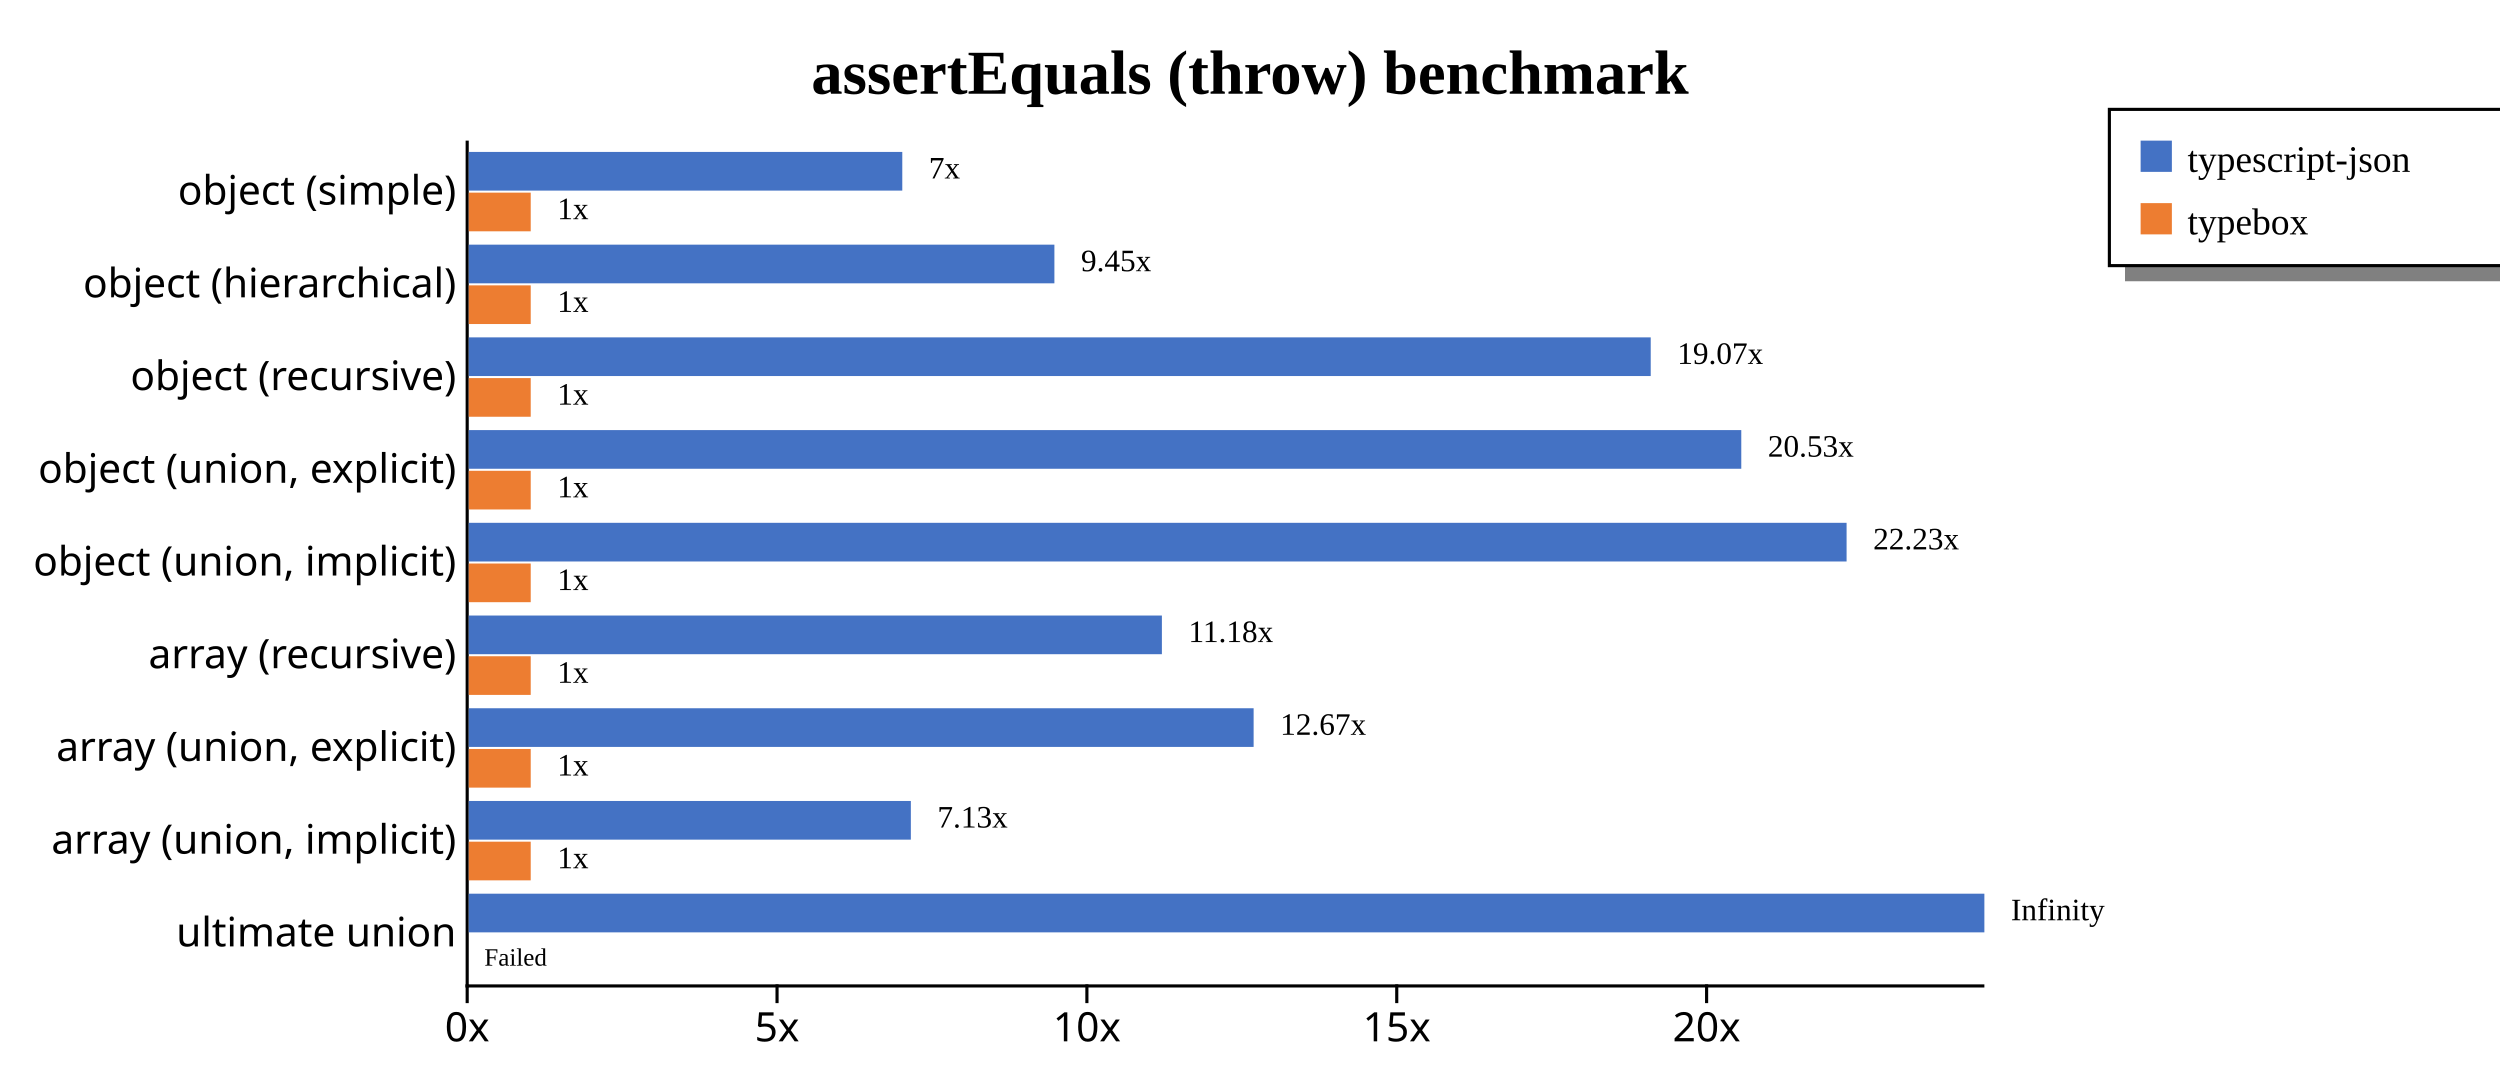
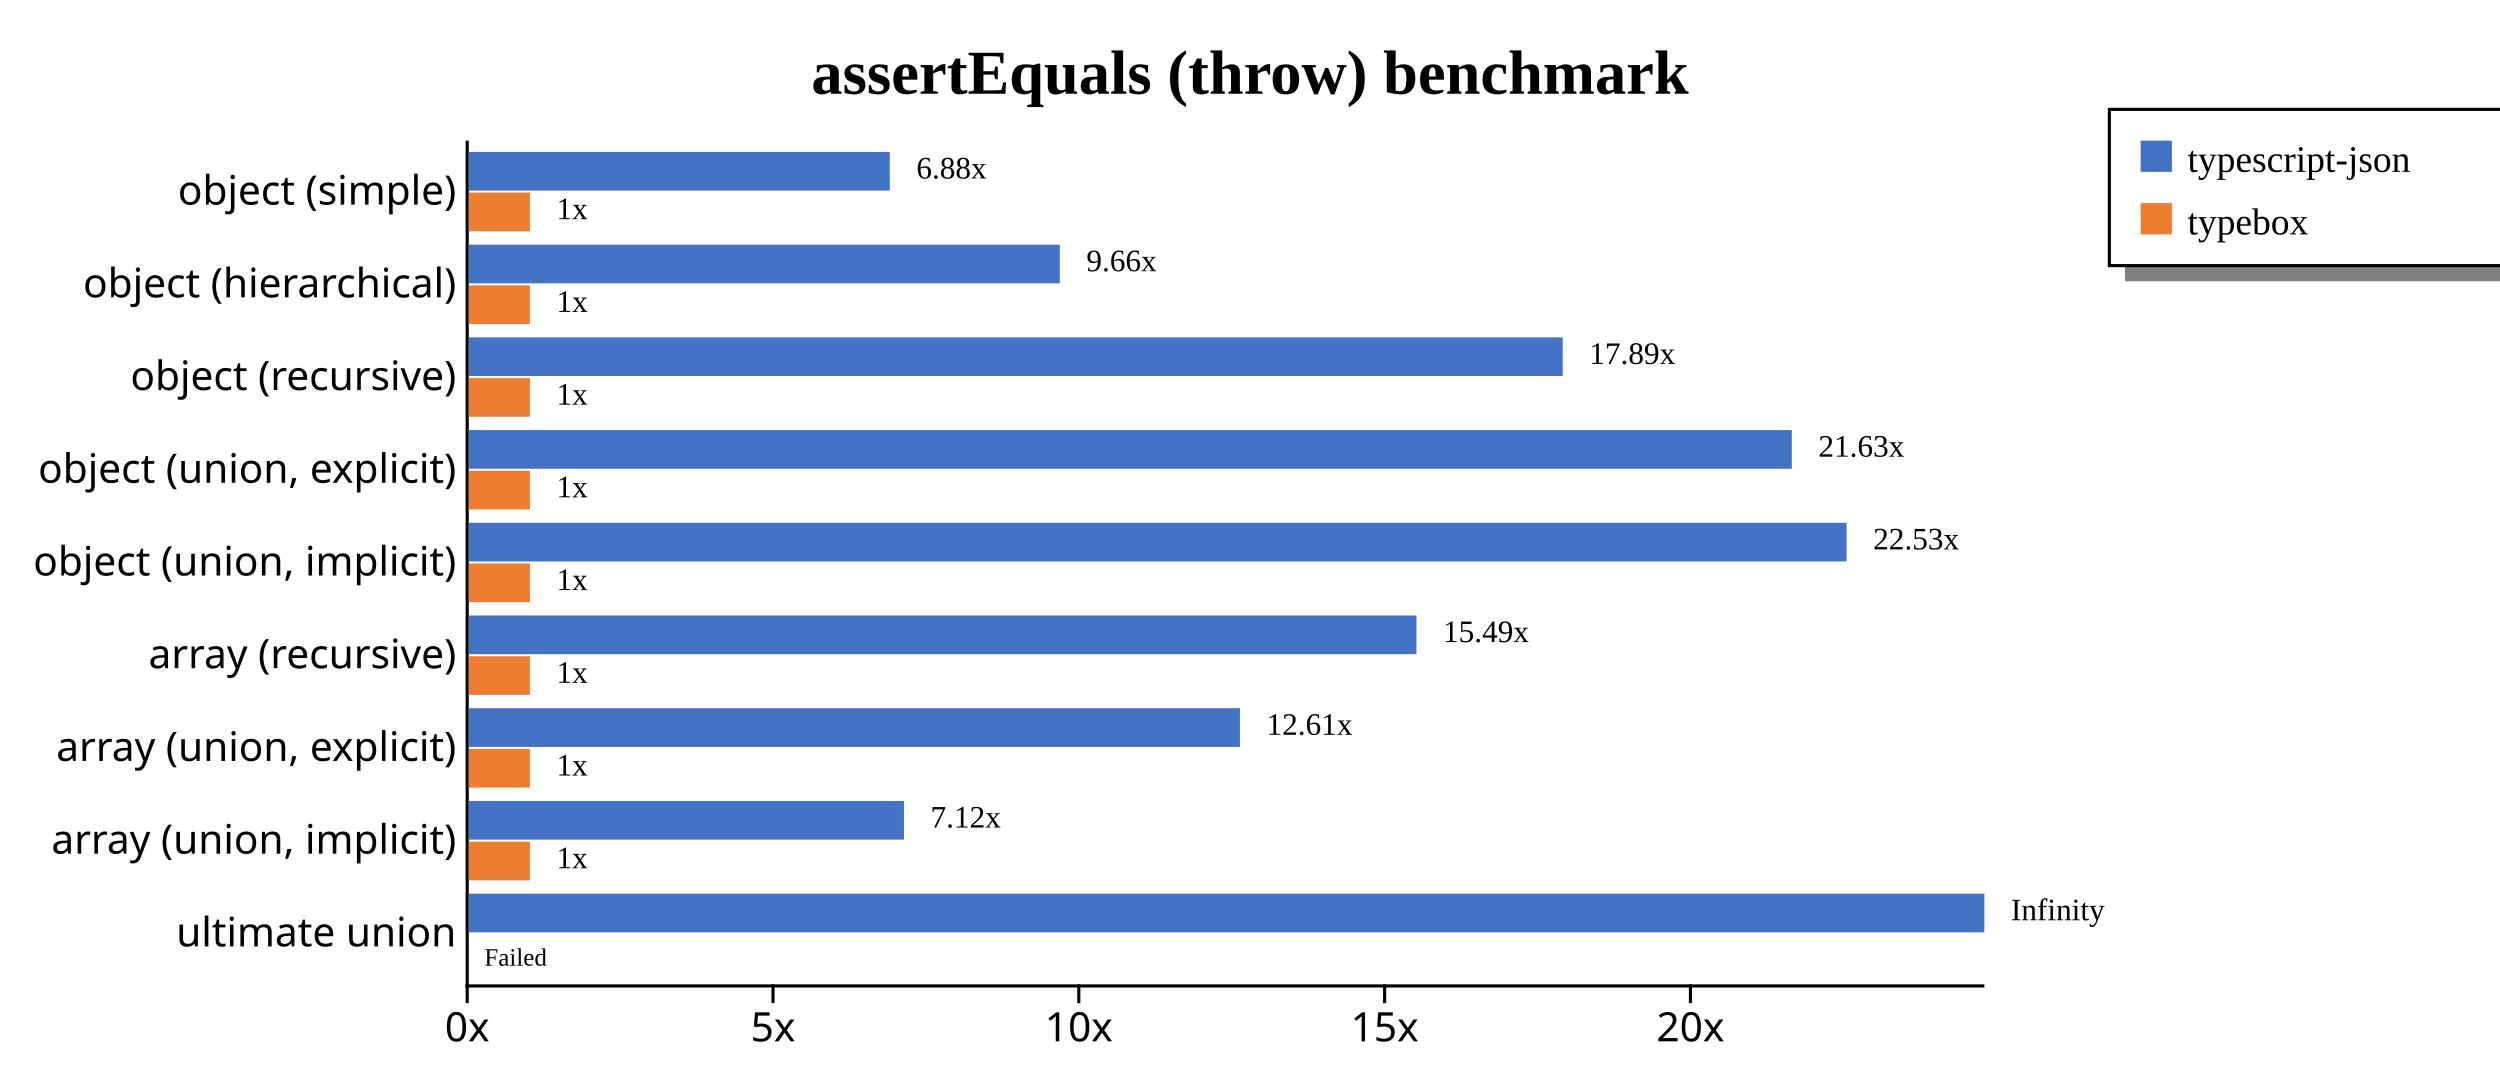
<svg xmlns="http://www.w3.org/2000/svg" width="800" height="345" style="background-color: white;">
  <g class="y axis" transform="translate(149,45)" fill="none" font-size="10" font-family="sans-serif" text-anchor="end" style="font-size: 13px;">
    <path class="domain" stroke="#000" d="M0,0.5H0.5V270.5H0" />
    <g class="tick" opacity="1" transform="translate(0,16.31868)" style="font-size: 13px;">
      <line stroke="#000" x2="0" />
      <text fill="#000" x="-3" dy="0.32em">object (simple)    </text>
    </g>
    <g class="tick" opacity="1" transform="translate(0,45.98901)" style="font-size: 13px;">
      <line stroke="#000" x2="0" />
      <text fill="#000" x="-3" dy="0.32em">object (hierarchical)    </text>
    </g>
    <g class="tick" opacity="1" transform="translate(0,75.65934)" style="font-size: 13px;">
      <line stroke="#000" x2="0" />
      <text fill="#000" x="-3" dy="0.32em">object (recursive)    </text>
    </g>
    <g class="tick" opacity="1" transform="translate(0,105.3297)" style="font-size: 13px;">
      <line stroke="#000" x2="0" />
      <text fill="#000" x="-3" dy="0.32em">object (union, explicit)    </text>
    </g>
    <g class="tick" opacity="1" transform="translate(0,135)" style="font-size: 13px;">
      <line stroke="#000" x2="0" />
      <text fill="#000" x="-3" dy="0.32em">object (union, implicit)    </text>
    </g>
    <g class="tick" opacity="1" transform="translate(0,164.6703)" style="font-size: 13px;">
      <line stroke="#000" x2="0" />
      <text fill="#000" x="-3" dy="0.32em">array (recursive)    </text>
    </g>
    <g class="tick" opacity="1" transform="translate(0,194.3407)" style="font-size: 13px;">
      <line stroke="#000" x2="0" />
      <text fill="#000" x="-3" dy="0.32em">array (union, explicit)    </text>
    </g>
    <g class="tick" opacity="1" transform="translate(0,224.011)" style="font-size: 13px;">
      <line stroke="#000" x2="0" />
      <text fill="#000" x="-3" dy="0.32em">array (union, implicit)    </text>
    </g>
    <g class="tick" opacity="1" transform="translate(0,253.6813)" style="font-size: 13px;">
      <line stroke="#000" x2="0" />
      <text fill="#000" x="-3" dy="0.32em">ultimate union    </text>
    </g>
  </g>
  <g class="x axis" transform="translate(149,315)" fill="none" font-size="10" font-family="sans-serif" text-anchor="middle" style="font-size: 13px;">
    <path class="domain" stroke="#000" d="M0.5,0V0.5H485.5V0" />
    <g class="tick" opacity="1" transform="translate(0.5,0)" style="font-size: 13px;">
      <line stroke="#000" y2="6" />
      <text fill="#000" y="9" dy="0.71em">0x</text>
    </g>
-     <g class="tick" opacity="1" transform="translate(99.65315,0)" style="font-size: 13px;">
+     <g class="tick" opacity="1" transform="translate(98.35916,0)" style="font-size: 13px;">
      <line stroke="#000" y2="6" />
      <text fill="#000" y="9" dy="0.71em">5x</text>
    </g>
-     <g class="tick" opacity="1" transform="translate(198.8063,0)" style="font-size: 13px;">
+     <g class="tick" opacity="1" transform="translate(196.2183,0)" style="font-size: 13px;">
      <line stroke="#000" y2="6" />
      <text fill="#000" y="9" dy="0.71em">10x</text>
    </g>
-     <g class="tick" opacity="1" transform="translate(297.9594,0)" style="font-size: 13px;">
+     <g class="tick" opacity="1" transform="translate(294.0775,0)" style="font-size: 13px;">
      <line stroke="#000" y2="6" />
      <text fill="#000" y="9" dy="0.71em">15x</text>
    </g>
-     <g class="tick" opacity="1" transform="translate(397.1126,0)" style="font-size: 13px;">
+     <g class="tick" opacity="1" transform="translate(391.9366,0)" style="font-size: 13px;">
      <line stroke="#000" y2="6" />
      <text fill="#000" y="9" dy="0.71em">20x</text>
    </g>
  </g>
  <text transform="translate(400, 30)" style="text-anchor: middle; font-size: 20px; font-weight: bold;">assertEquals (throw) benchmark</text>
  <rect x="680" y="85" width="200" height="5" fill="gray" />
  <rect x="675" y="35" width="200" height="50" fill="none" stroke="black" />
  <rect x="685" y="45" width="10" height="10" style="fill: #4472c4;" />
  <text x="700" y="55" style="font-size: 12px;">typescript-json</text>
  <rect x="685" y="65" width="10" height="10" style="fill: #ed7d31;" />
  <text x="700" y="75" style="font-size: 12px;">typebox</text>
  <g style="font-size: 13px;">
    <g style="font-size: 13px;">
-       <rect x="150" y="48.618" width="138.732" height="12.375" fill="#4472c4" />
-       <rect x="150" y="61.644" width="19.831" height="12.375" fill="#ed7d31" />
-       <text class="label" x="297.232" y="57.118" font-size="10px">7x</text>
-       <text class="label" x="178.331" y="70.144" font-size="10px">1x</text>
-       <text class="label" x="293.732" y="58.618" font-size="8px" />
-       <text class="label" x="174.831" y="71.644" font-size="8px" />
+       <rect x="150" y="48.618" width="134.728" height="12.375" fill="#4472c4" />
+       <rect x="150" y="61.644" width="19.572" height="12.375" fill="#ed7d31" />
+       <text class="label" x="293.228" y="57.118" font-size="10px">6.88x</text>
+       <text class="label" x="178.072" y="70.144" font-size="10px">1x</text>
+       <text class="label" x="289.728" y="58.618" font-size="8px" />
+       <text class="label" x="174.572" y="71.644" font-size="8px" />
    </g>
    <g style="font-size: 13px;">
-       <rect x="150" y="78.289" width="187.408" height="12.375" fill="#4472c4" />
-       <rect x="150" y="91.315" width="19.831" height="12.375" fill="#ed7d31" />
-       <text class="label" x="345.908" y="86.789" font-size="10px">9.45x</text>
-       <text class="label" x="178.331" y="99.815" font-size="10px">1x</text>
-       <text class="label" x="342.408" y="88.289" font-size="8px" />
-       <text class="label" x="174.831" y="101.315" font-size="8px" />
+       <rect x="150" y="78.289" width="189.142" height="12.375" fill="#4472c4" />
+       <rect x="150" y="91.315" width="19.572" height="12.375" fill="#ed7d31" />
+       <text class="label" x="347.642" y="86.789" font-size="10px">9.66x</text>
+       <text class="label" x="178.072" y="99.815" font-size="10px">1x</text>
+       <text class="label" x="344.142" y="88.289" font-size="8px" />
+       <text class="label" x="174.572" y="101.315" font-size="8px" />
    </g>
    <g style="font-size: 13px;">
-       <rect x="150" y="107.959" width="378.231" height="12.375" fill="#4472c4" />
-       <rect x="150" y="120.985" width="19.831" height="12.375" fill="#ed7d31" />
-       <text class="label" x="536.731" y="116.459" font-size="10px">19.07x</text>
-       <text class="label" x="178.331" y="129.485" font-size="10px">1x</text>
-       <text class="label" x="533.231" y="117.959" font-size="8px" />
-       <text class="label" x="174.831" y="130.985" font-size="8px" />
+       <rect x="150" y="107.959" width="350.067" height="12.375" fill="#4472c4" />
+       <rect x="150" y="120.985" width="19.572" height="12.375" fill="#ed7d31" />
+       <text class="label" x="508.567" y="116.459" font-size="10px">17.89x</text>
+       <text class="label" x="178.072" y="129.485" font-size="10px">1x</text>
+       <text class="label" x="505.067" y="117.959" font-size="8px" />
+       <text class="label" x="174.572" y="130.985" font-size="8px" />
    </g>
    <g style="font-size: 13px;">
-       <rect x="150" y="137.629" width="407.21" height="12.375" fill="#4472c4" />
-       <rect x="150" y="150.655" width="19.831" height="12.375" fill="#ed7d31" />
-       <text class="label" x="565.71" y="146.129" font-size="10px">20.53x</text>
-       <text class="label" x="178.331" y="159.155" font-size="10px">1x</text>
-       <text class="label" x="562.21" y="147.629" font-size="8px" />
-       <text class="label" x="174.831" y="160.655" font-size="8px" />
+       <rect x="150" y="137.629" width="423.383" height="12.375" fill="#4472c4" />
+       <rect x="150" y="150.655" width="19.572" height="12.375" fill="#ed7d31" />
+       <text class="label" x="581.883" y="146.129" font-size="10px">21.63x</text>
+       <text class="label" x="178.072" y="159.155" font-size="10px">1x</text>
+       <text class="label" x="578.383" y="147.629" font-size="8px" />
+       <text class="label" x="174.572" y="160.655" font-size="8px" />
    </g>
    <g style="font-size: 13px;">
      <rect x="150" y="167.3" width="440.909" height="12.375" fill="#4472c4" />
-       <rect x="150" y="180.326" width="19.831" height="12.375" fill="#ed7d31" />
-       <text class="label" x="599.409" y="175.8" font-size="10px">22.23x</text>
-       <text class="label" x="178.331" y="188.826" font-size="10px">1x</text>
+       <rect x="150" y="180.326" width="19.572" height="12.375" fill="#ed7d31" />
+       <text class="label" x="599.409" y="175.8" font-size="10px">22.53x</text>
+       <text class="label" x="178.072" y="188.826" font-size="10px">1x</text>
      <text class="label" x="595.909" y="177.3" font-size="8px" />
-       <text class="label" x="174.831" y="190.326" font-size="8px" />
+       <text class="label" x="174.572" y="190.326" font-size="8px" />
    </g>
    <g style="font-size: 13px;">
-       <rect x="150" y="196.97" width="221.805" height="12.375" fill="#4472c4" />
-       <rect x="150" y="209.996" width="19.831" height="12.375" fill="#ed7d31" />
-       <text class="label" x="380.305" y="205.47" font-size="10px">11.18x</text>
-       <text class="label" x="178.331" y="218.496" font-size="10px">1x</text>
-       <text class="label" x="376.805" y="206.97" font-size="8px" />
-       <text class="label" x="174.831" y="219.996" font-size="8px" />
+       <rect x="150" y="196.97" width="303.263" height="12.375" fill="#4472c4" />
+       <rect x="150" y="209.996" width="19.572" height="12.375" fill="#ed7d31" />
+       <text class="label" x="461.763" y="205.47" font-size="10px">15.49x</text>
+       <text class="label" x="178.072" y="218.496" font-size="10px">1x</text>
+       <text class="label" x="458.263" y="206.97" font-size="8px" />
+       <text class="label" x="174.572" y="219.996" font-size="8px" />
    </g>
    <g style="font-size: 13px;">
-       <rect x="150" y="226.64" width="251.159" height="12.375" fill="#4472c4" />
-       <rect x="150" y="239.666" width="19.831" height="12.375" fill="#ed7d31" />
-       <text class="label" x="409.659" y="235.14" font-size="10px">12.67x</text>
-       <text class="label" x="178.331" y="248.166" font-size="10px">1x</text>
-       <text class="label" x="406.159" y="236.64" font-size="8px" />
-       <text class="label" x="174.831" y="249.666" font-size="8px" />
+       <rect x="150" y="226.64" width="246.78" height="12.375" fill="#4472c4" />
+       <rect x="150" y="239.666" width="19.572" height="12.375" fill="#ed7d31" />
+       <text class="label" x="405.28" y="235.14" font-size="10px">12.61x</text>
+       <text class="label" x="178.072" y="248.166" font-size="10px">1x</text>
+       <text class="label" x="401.78" y="236.64" font-size="8px" />
+       <text class="label" x="174.572" y="249.666" font-size="8px" />
    </g>
    <g style="font-size: 13px;">
-       <rect x="150" y="256.311" width="141.473" height="12.375" fill="#4472c4" />
-       <rect x="150" y="269.337" width="19.831" height="12.375" fill="#ed7d31" />
-       <text class="label" x="299.973" y="264.811" font-size="10px">7.13x</text>
-       <text class="label" x="178.331" y="277.837" font-size="10px">1x</text>
-       <text class="label" x="296.473" y="266.311" font-size="8px" />
-       <text class="label" x="174.831" y="279.337" font-size="8px" />
+       <rect x="150" y="256.311" width="139.266" height="12.375" fill="#4472c4" />
+       <rect x="150" y="269.337" width="19.572" height="12.375" fill="#ed7d31" />
+       <text class="label" x="297.766" y="264.811" font-size="10px">7.12x</text>
+       <text class="label" x="178.072" y="277.837" font-size="10px">1x</text>
+       <text class="label" x="294.266" y="266.311" font-size="8px" />
+       <text class="label" x="174.572" y="279.337" font-size="8px" />
    </g>
    <g style="font-size: 13px;">
      <rect x="150" y="285.981" width="485" height="12.375" fill="#4472c4" />
      <rect x="150" y="299.007" width="0" height="12.375" fill="#ed7d31" />
      <text class="label" x="643.5" y="294.481" font-size="10px">Infinity</text>
      <text class="label" x="158.5" y="307.507" font-size="10px" />
      <text class="label" x="640" y="295.981" font-size="8px" />
      <text class="label" x="155" y="309.007" font-size="8px">Failed</text>
    </g>
  </g>
</svg>
